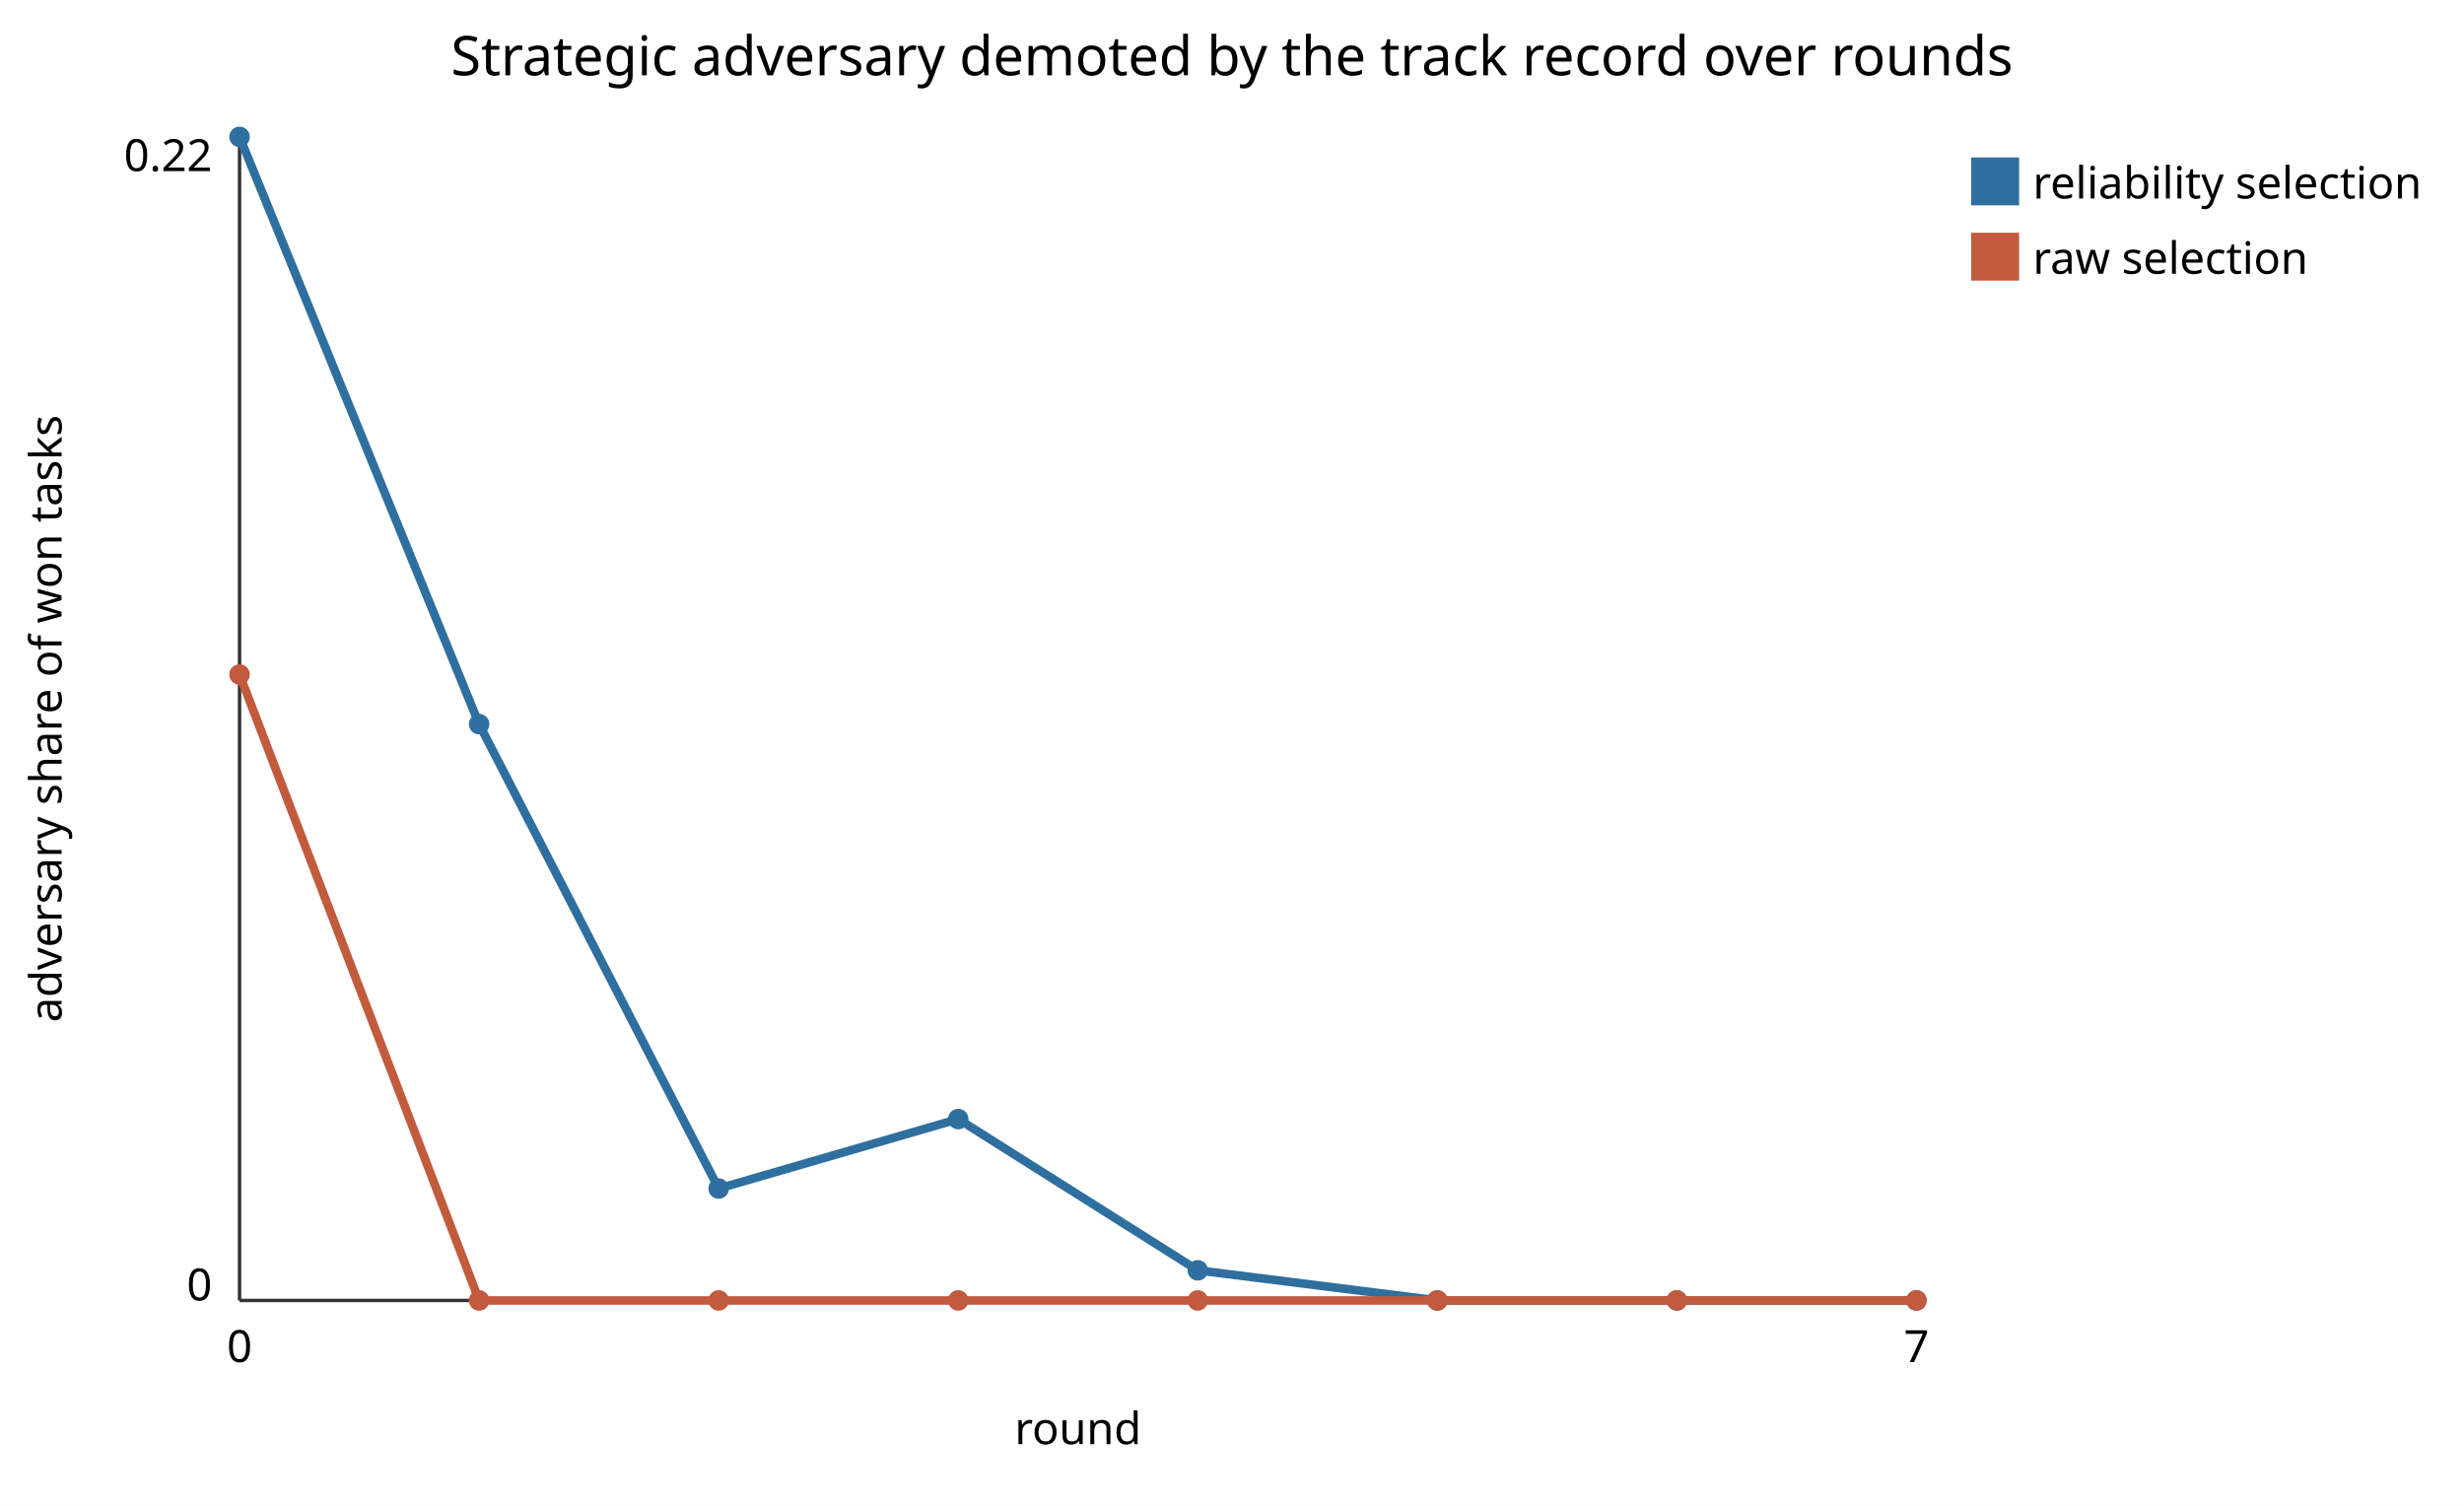
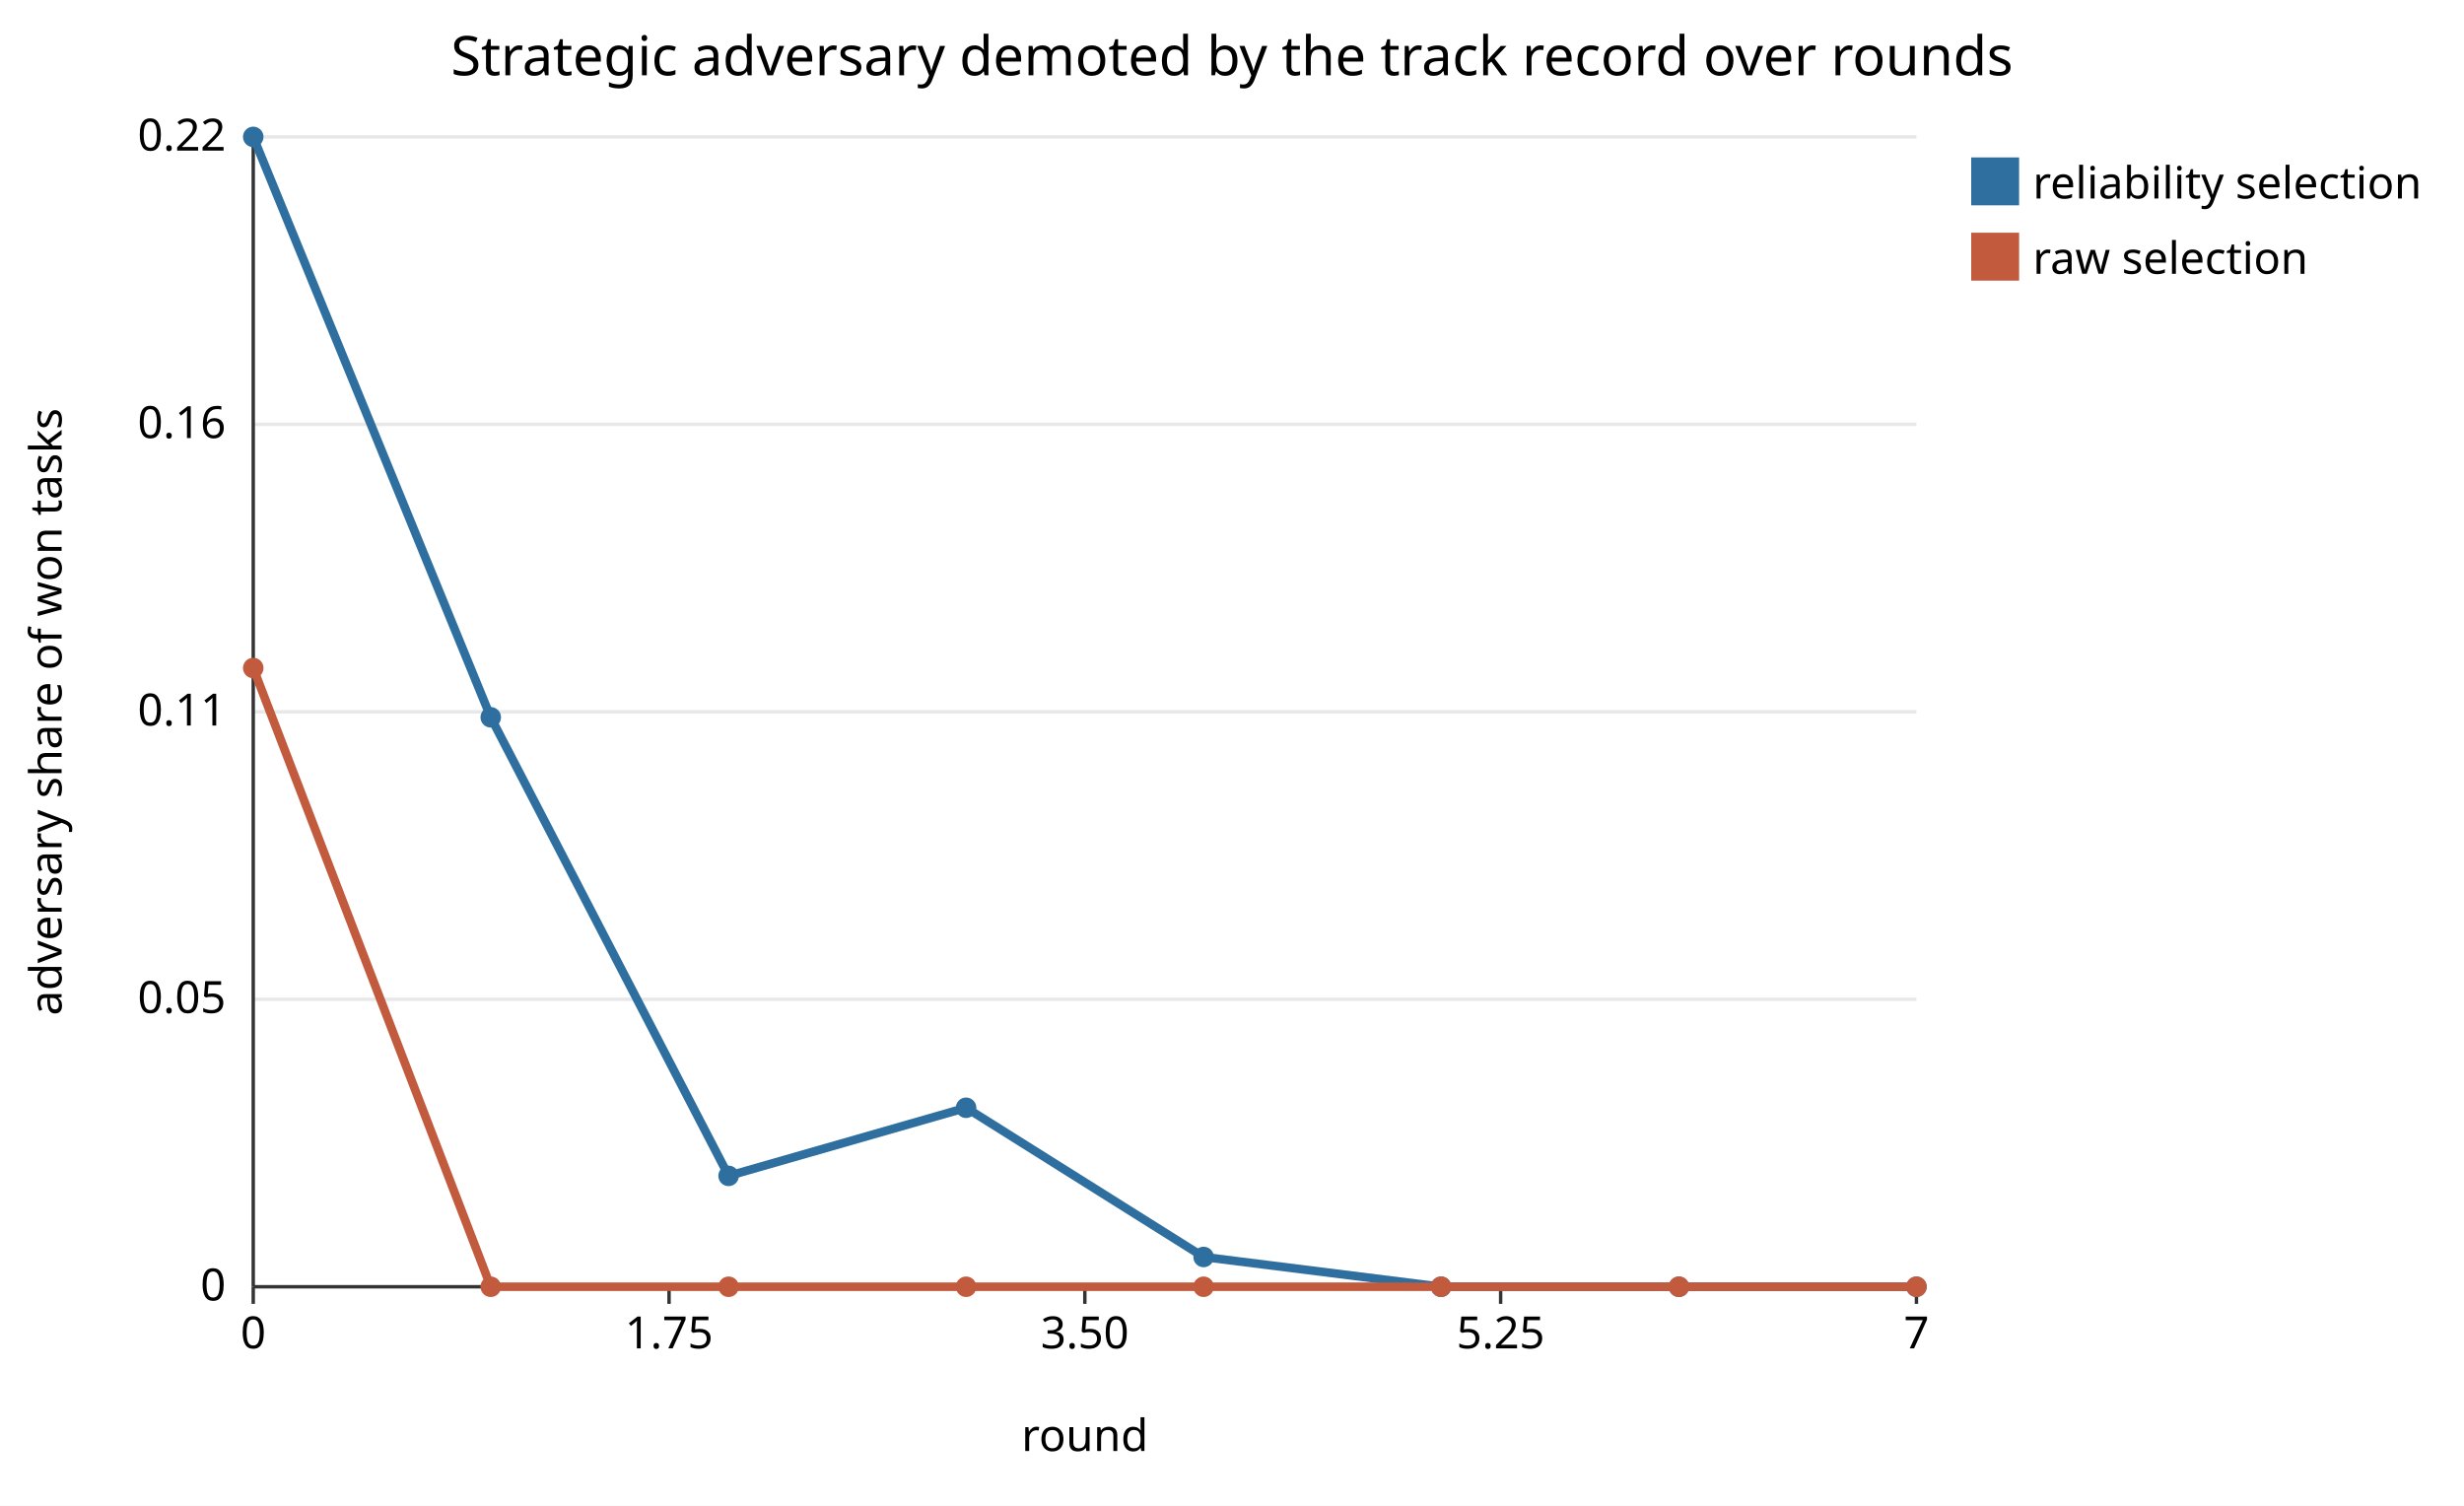
<svg xmlns="http://www.w3.org/2000/svg" width="720" height="440" viewBox="0 0 720 440" font-family="sans-serif" font-size="13">
  <rect width="720" height="440" fill="white" />
  <text x="360" y="22" text-anchor="middle" font-size="16">Strategic adversary demoted by the track record over rounds</text>
-   <line x1="70" y1="380" x2="560" y2="380" stroke="#333" />
-   <line x1="70" y1="380" x2="70" y2="40" stroke="#333" />
-   <text x="315" y="422" text-anchor="middle">round</text>
-   <text x="18" y="210" text-anchor="middle" transform="rotate(-90 18 210)">adversary share of won tasks</text>
-   <path d="M70.0 40.0 L140.0 211.6 L210.0 347.3 L280.0 327.0 L350.0 371.2 L420.0 380.0 L490.0 380.0 L560.0 380.0" fill="none" stroke="#2f6f9f" stroke-width="2.5" />
-   <circle cx="70.0" cy="40.0" r="3" fill="#2f6f9f" />
-   <circle cx="140.0" cy="211.6" r="3" fill="#2f6f9f" />
-   <circle cx="210.0" cy="347.3" r="3" fill="#2f6f9f" />
-   <circle cx="280.0" cy="327.0" r="3" fill="#2f6f9f" />
-   <circle cx="350.0" cy="371.2" r="3" fill="#2f6f9f" />
-   <circle cx="420.0" cy="380.0" r="3" fill="#2f6f9f" />
-   <circle cx="490.0" cy="380.0" r="3" fill="#2f6f9f" />
-   <circle cx="560.0" cy="380.0" r="3" fill="#2f6f9f" />
+   <line x1="74" y1="376.0" x2="560" y2="376.0" stroke="#e8e8e8" />
+   <text x="66" y="380.0" text-anchor="end">0</text>
+   <line x1="74" y1="292.0" x2="560" y2="292.0" stroke="#e8e8e8" />
+   <text x="66" y="296.0" text-anchor="end">0.05</text>
+   <line x1="74" y1="208.0" x2="560" y2="208.0" stroke="#e8e8e8" />
+   <text x="66" y="212.0" text-anchor="end">0.11</text>
+   <line x1="74" y1="124.0" x2="560" y2="124.0" stroke="#e8e8e8" />
+   <text x="66" y="128.0" text-anchor="end">0.16</text>
+   <line x1="74" y1="40.0" x2="560" y2="40.0" stroke="#e8e8e8" />
+   <text x="66" y="44.0" text-anchor="end">0.22</text>
+   <line x1="74.0" y1="376" x2="74.0" y2="381" stroke="#333" />
+   <text x="74.0" y="394" text-anchor="middle">0</text>
+   <line x1="195.5" y1="376" x2="195.5" y2="381" stroke="#333" />
+   <text x="195.5" y="394" text-anchor="middle">1.75</text>
+   <line x1="317.0" y1="376" x2="317.0" y2="381" stroke="#333" />
+   <text x="317.0" y="394" text-anchor="middle">3.50</text>
+   <line x1="438.5" y1="376" x2="438.5" y2="381" stroke="#333" />
+   <text x="438.5" y="394" text-anchor="middle">5.25</text>
+   <line x1="560.0" y1="376" x2="560.0" y2="381" stroke="#333" />
+   <text x="560.0" y="394" text-anchor="middle">7</text>
+   <line x1="74" y1="376" x2="560" y2="376" stroke="#333" />
+   <line x1="74" y1="376" x2="74" y2="40" stroke="#333" />
+   <text x="317" y="424" text-anchor="middle">round</text>
+   <text x="18" y="208" text-anchor="middle" transform="rotate(-90 18 208)">adversary share of won tasks</text>
+   <path d="M74.0 40.0 L143.4 209.6 L212.9 343.6 L282.3 323.7 L351.7 367.3 L421.1 376.0 L490.6 376.0 L560.0 376.0" fill="none" stroke="#2f6f9f" stroke-width="2.5" />
+   <circle cx="74.0" cy="40.0" r="3" fill="#2f6f9f" />
+   <circle cx="143.4" cy="209.6" r="3" fill="#2f6f9f" />
+   <circle cx="212.9" cy="343.6" r="3" fill="#2f6f9f" />
+   <circle cx="282.3" cy="323.7" r="3" fill="#2f6f9f" />
+   <circle cx="351.7" cy="367.3" r="3" fill="#2f6f9f" />
+   <circle cx="421.1" cy="376.0" r="3" fill="#2f6f9f" />
+   <circle cx="490.6" cy="376.0" r="3" fill="#2f6f9f" />
+   <circle cx="560.0" cy="376.0" r="3" fill="#2f6f9f" />
  <rect x="576" y="46" width="14" height="14" fill="#2f6f9f" />
  <text x="594" y="58">reliability selection</text>
-   <path d="M70.0 197.1 L140.0 380.0 L210.0 380.0 L280.0 380.0 L350.0 380.0 L420.0 380.0 L490.0 380.0 L560.0 380.0" fill="none" stroke="#c25a3d" stroke-width="2.5" />
-   <circle cx="70.0" cy="197.1" r="3" fill="#c25a3d" />
-   <circle cx="140.0" cy="380.0" r="3" fill="#c25a3d" />
-   <circle cx="210.0" cy="380.0" r="3" fill="#c25a3d" />
-   <circle cx="280.0" cy="380.0" r="3" fill="#c25a3d" />
-   <circle cx="350.0" cy="380.0" r="3" fill="#c25a3d" />
-   <circle cx="420.0" cy="380.0" r="3" fill="#c25a3d" />
-   <circle cx="490.0" cy="380.0" r="3" fill="#c25a3d" />
-   <circle cx="560.0" cy="380.0" r="3" fill="#c25a3d" />
+   <path d="M74.0 195.2 L143.4 376.0 L212.9 376.0 L282.3 376.0 L351.7 376.0 L421.1 376.0 L490.6 376.0 L560.0 376.0" fill="none" stroke="#c25a3d" stroke-width="2.5" />
+   <circle cx="74.0" cy="195.2" r="3" fill="#c25a3d" />
+   <circle cx="143.4" cy="376.0" r="3" fill="#c25a3d" />
+   <circle cx="212.9" cy="376.0" r="3" fill="#c25a3d" />
+   <circle cx="282.3" cy="376.0" r="3" fill="#c25a3d" />
+   <circle cx="351.7" cy="376.0" r="3" fill="#c25a3d" />
+   <circle cx="421.1" cy="376.0" r="3" fill="#c25a3d" />
+   <circle cx="490.6" cy="376.0" r="3" fill="#c25a3d" />
+   <circle cx="560.0" cy="376.0" r="3" fill="#c25a3d" />
  <rect x="576" y="68" width="14" height="14" fill="#c25a3d" />
  <text x="594" y="80">raw selection</text>
-   <text x="70" y="398" text-anchor="middle">0</text>
-   <text x="560" y="398" text-anchor="middle">7</text>
-   <text x="62" y="380" text-anchor="end">0</text>
-   <text x="62" y="50" text-anchor="end">0.22</text>
</svg>
